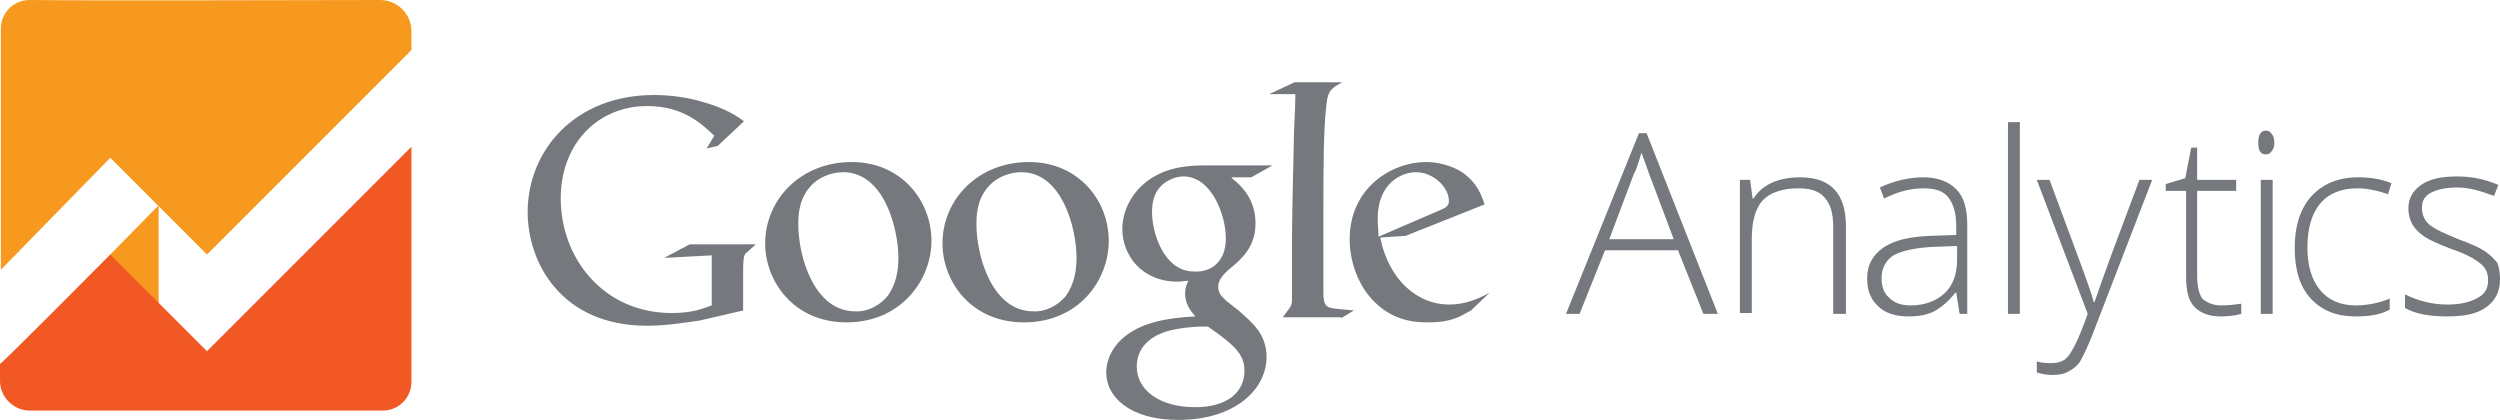
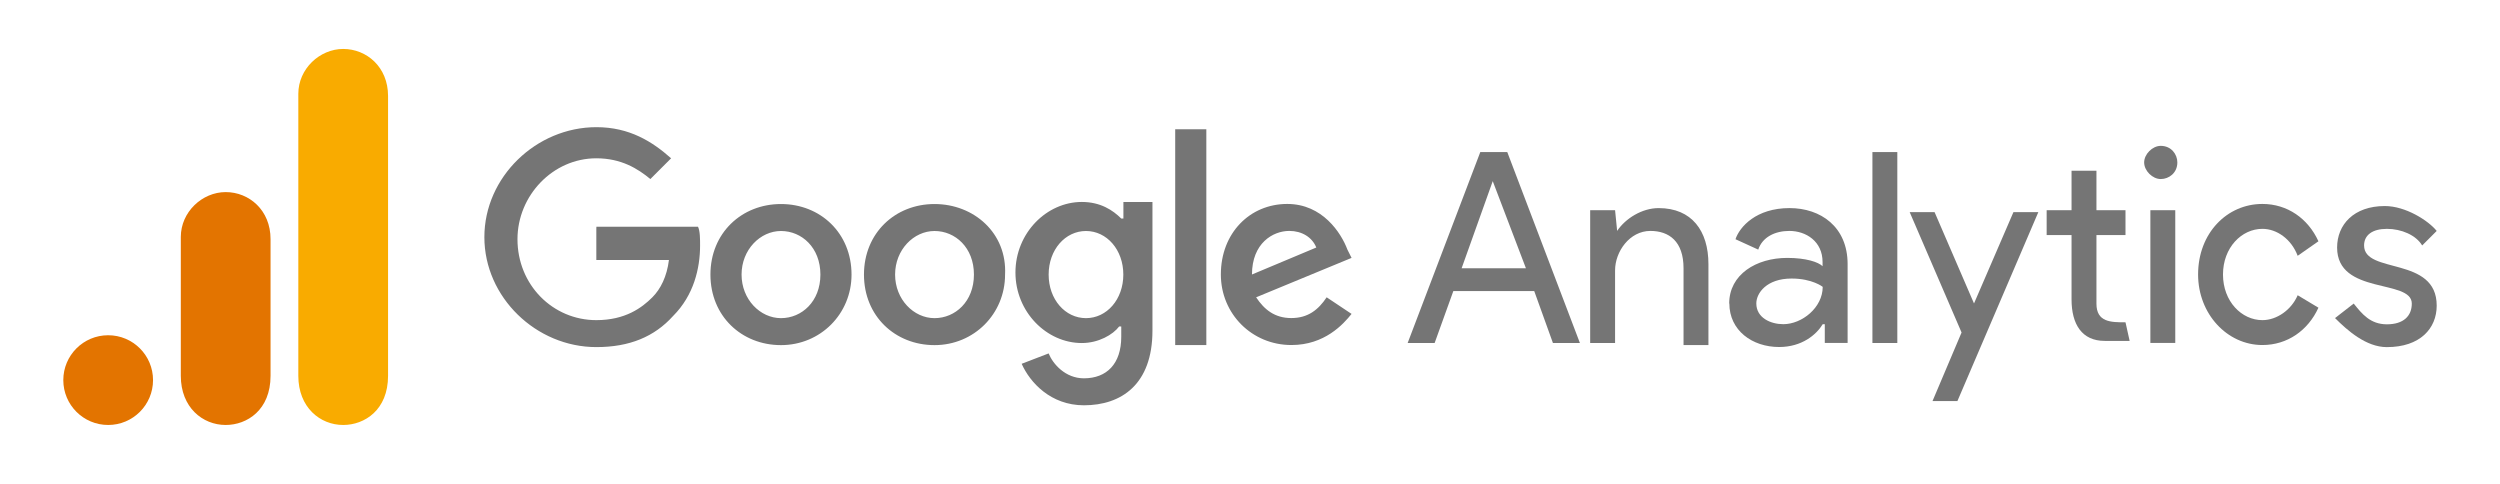
- <svg xmlns="http://www.w3.org/2000/svg" viewBox="-256.3 274.4 294.7 49.5">
-   <path fill="#75787d" d="M-82.9 311c-.4.2-.9.5-1.3.7-1.3.6-2.6.7-3.8.7-1.3 0-3.2-.1-5.2-1.5-2.8-2-4-5.4-4-8.3 0-6.1 5-9.1 9-9.1 1.4 0 2.9.4 4.1 1.1 2 1.3 2.5 3 2.8 3.9l-9.3 3.7-3 .2c1 5 4.4 7.9 8.1 7.9 2 0 3.5-.7 4.8-1.4l-2.2 2.1zm-3.7-11.8c.7-.3 1.1-.5 1.1-1.1 0-1.6-1.8-3.4-3.9-3.4-1.6 0-4.5 1.2-4.5 5.5 0 .7.1 1.4.1 2.1l7.2-3.1zm-11.6 12.7l1.5-.9c-.7-.1-1.3-.1-2-.2-1.3-.1-1.6-.4-1.6-1.9v-9.1c0-5.6 0-10.4.4-13.4.2-1.4.6-1.6 1.8-2.3h-5.6l-3 1.4h3.1c0 1.8-.2 4.3-.2 6.3-.1 4.1-.2 8.5-.2 11.5v6.4c0 .8-.2.9-1.1 2.1h6.9v.1zm-12.9-16.5c.9.7 2.8 2.3 2.8 5.3 0 2.9-1.7 4.3-3.3 5.6-.5.5-1.1 1.1-1.1 1.9 0 .9.6 1.3 1 1.7l1.4 1.1c1.7 1.5 3.3 2.8 3.3 5.5 0 3.7-3.6 7.4-10.4 7.4-5.7 0-8.5-2.7-8.5-5.6 0-1.4.7-3.4 3-4.8 2.4-1.5 5.8-1.7 7.5-1.8-.6-.7-1.2-1.5-1.2-2.7 0-.7.2-1.1.4-1.5-.4 0-.9.1-1.3.1-4.2 0-6.5-3.1-6.5-6.2 0-1.8.8-3.8 2.5-5.3 2.2-1.9 4.9-2.2 7.1-2.2h8.1l-2.5 1.4h-2.3v.1zm-2.8 17.5h-.9c-.4 0-2.5.1-4.1.6-.9.3-3.4 1.3-3.4 4.1s2.7 4.8 6.9 4.8c3.8 0 5.8-1.8 5.8-4.3 0-2-1.3-3.1-4.3-5.2zm1.1-7.5c.9-.9 1-2.2 1-2.9 0-2.8-1.7-7.3-5-7.3-1 0-2.1.5-2.8 1.3s-.9 1.9-.9 2.9c0 2.6 1.5 7 4.9 7 1.1.1 2.2-.3 2.8-1zm-22.8 7c-6.3 0-9.6-4.9-9.6-9.3 0-5.2 4.2-9.6 10.2-9.6 5.8 0 9.4 4.5 9.4 9.3 0 4.6-3.5 9.6-10 9.6zm5-3.2c.9-1.3 1.2-2.8 1.2-4.4 0-3.5-1.7-10.1-6.5-10.1-1.3 0-2.6.5-3.5 1.3-1.5 1.4-1.8 3.1-1.8 4.8 0 3.9 1.9 10.3 6.7 10.3 1.4.1 3-.7 3.9-1.9zm-25.9 3.2c-6.3 0-9.6-4.9-9.6-9.3 0-5.2 4.2-9.6 10.2-9.6 5.8 0 9.4 4.5 9.4 9.3 0 4.6-3.6 9.6-10 9.6zm4.9-3.2c.9-1.3 1.2-2.8 1.2-4.4 0-3.5-1.7-10.1-6.5-10.1-1.3 0-2.6.5-3.5 1.3-1.5 1.4-1.8 3.1-1.8 4.8 0 3.9 1.9 10.3 6.7 10.3 1.4.1 3-.7 3.9-1.9zm-17.1 1.8v-4.5c0-.4 0-1.4.1-1.8.1-.3.1-.4.4-.6l1-.9h-7.8l-3 1.6 5.6-.3v5.9c-1.1.4-2.3.9-4.7.9-8.1 0-13.1-6.5-13.1-13.5 0-6.5 4.4-10.9 10.2-10.9 4.4 0 6.6 2.3 7.9 3.5l-.9 1.5 1.3-.3 3.1-2.9c-.8-.6-2.1-1.5-4.9-2.3-1.7-.5-3.7-.8-5.7-.8-9.4 0-14.9 6.6-14.9 13.8 0 5.9 3.9 13.4 14.1 13.4 2 0 4-.3 6.1-.6l5.2-1.2z" />
-   <path fill="#f7991f" d="M-256.2 277.8v28.4l12.9-13.2 11.4 11.4 24.1-24.1v-2.2c0-2.1-1.7-3.7-3.7-3.7-9.1 0-32.5.1-41.3 0-1.9 0-3.4 1.5-3.4 3.4z" />
-   <path fill="#f7991f" d="M-237.6 298.6l-5.8 5.9 5.8 5.9z" />
-   <path fill="#f15823" d="M-256.3 317.3v2c0 1.9 1.6 3.5 3.5 3.5h41.6c1.9 0 3.4-1.5 3.4-3.4v-27.7l-24.1 24.1-11.4-11.4s-12.9 13-13 12.9z" />
-   <g>
-     <path fill="#75787d" d="M-58.5 303.9h-8.6l-3 7.5h-1.6l8.6-21.3h.9l8.4 21.3h-1.7l-3-7.5zm-8.1-1.3h7.6l-2.9-7.7c-.2-.6-.5-1.4-.9-2.5-.3.9-.5 1.8-.9 2.5l-2.9 7.7zM-40.2 311.4v-10.2c0-1.6-.3-2.7-1-3.5-.7-.8-1.7-1.1-3.1-1.1-1.9 0-3.3.5-4.2 1.4-.9 1-1.3 2.5-1.3 4.6v8.7h-1.4v-15.7h1.2l.3 2.2h.1c1-1.6 2.9-2.5 5.5-2.5 3.6 0 5.4 1.9 5.4 5.8v10.3h-1.5zM-25.3 311.4l-.4-2.5h-.1c-.8 1-1.6 1.7-2.5 2.2-.8.4-1.8.6-3 .6-1.6 0-2.8-.4-3.6-1.2-.9-.8-1.3-1.9-1.3-3.3 0-1.5.6-2.7 1.9-3.6 1.3-.9 3.1-1.3 5.6-1.4l3-.1v-1c0-1.5-.3-2.6-.9-3.4-.6-.8-1.6-1.1-3-1.1-1.5 0-3 .4-4.6 1.2l-.5-1.3c1.7-.8 3.5-1.2 5.1-1.2 1.7 0 3 .5 3.9 1.4.9.9 1.3 2.3 1.3 4.2v10.5h-.9zm-5.8-1c1.7 0 3-.5 4-1.4s1.5-2.3 1.5-4v-1.6l-2.8.1c-2.2.1-3.8.5-4.7 1-.9.6-1.4 1.5-1.4 2.7 0 1 .3 1.8.9 2.3.6.6 1.4.9 2.5.9zM-18.2 311.4h-1.4v-22.6h1.4v22.6zM-16.2 295.6h1.5l3.3 8.9c1 2.7 1.7 4.6 1.9 5.5h.1c.4-1.2 1.1-3.1 2-5.6l3.3-8.8h1.5L-9.7 314c-.6 1.5-1.1 2.5-1.4 3s-.8.9-1.4 1.2c-.5.3-1.1.4-1.9.4-.6 0-1.2-.1-1.8-.3V317c.6.2 1.2.2 1.8.2.5 0 .9-.1 1.3-.3.4-.2.7-.6 1-1.1s.7-1.3 1.1-2.3.7-1.8.8-2.1l-6-15.8zM5.5 310.4c.9 0 1.7-.1 2.4-.2v1.2c-.7.2-1.5.3-2.4.3-1.4 0-2.4-.4-3.1-1.1-.7-.7-1-1.9-1-3.5v-10.2H-1v-.8l2.3-.7.7-3.6h.7v3.8h4.6v1.3H2.7v10c0 1.2.2 2.1.6 2.7.6.5 1.3.8 2.2.8zM9.9 291.2c0-.9.3-1.4.9-1.4.3 0 .5.1.7.4.2.2.3.6.3 1s-.1.8-.3 1c-.2.3-.4.4-.7.4-.6 0-.9-.4-.9-1.4zm1.7 20.2h-1.4v-15.8h1.4v15.8zM21.4 311.7c-2.3 0-4-.7-5.3-2.1s-1.9-3.4-1.9-6 .7-4.7 2-6.1 3.1-2.2 5.5-2.2c1.4 0 2.7.2 3.9.7l-.4 1.3c-1.4-.5-2.6-.7-3.6-.7-1.9 0-3.4.6-4.4 1.8-1 1.2-1.5 2.9-1.5 5.2 0 2.1.5 3.8 1.5 5 1 1.2 2.4 1.8 4.2 1.8 1.4 0 2.8-.3 4-.8v1.3c-1.1.6-2.4.8-4 .8zM38.4 307.3c0 1.4-.5 2.5-1.6 3.3-1.1.8-2.6 1.1-4.6 1.1-2.1 0-3.8-.3-5-1v-1.6c1.6.8 3.3 1.2 5 1.2 1.6 0 2.7-.3 3.6-.8s1.2-1.2 1.2-2.1c0-.8-.3-1.5-1-2-.6-.5-1.7-1.1-3.2-1.6-1.6-.6-2.7-1.1-3.3-1.5-.6-.4-1.1-.9-1.4-1.4s-.5-1.2-.5-1.9c0-1.2.5-2.1 1.5-2.8 1-.7 2.4-1 4.2-1 1.7 0 3.3.3 4.9 1l-.5 1.3c-1.6-.6-3-1-4.3-1s-2.3.2-3.1.6c-.8.4-1.1 1-1.1 1.8s.3 1.5.9 2 1.7 1 3.4 1.7c1.4.5 2.5 1 3.1 1.4s1.1.9 1.5 1.4c.2.6.3 1.2.3 1.9z" />
+ <svg xmlns="http://www.w3.org/2000/svg" viewBox="26 -29 310 60" width="310" height="60">
+   <linearGradient gradientUnits="userSpaceOnUse" x1="173.867" y1="53.705" x2="216.749" y2="53.705">
+     <stop offset="0" stop-color="#e96f0b" />
+     <stop offset="1" stop-color="#f37901" />
+   </linearGradient>
+   <g fill="#757575">
+     <path d="M211.1-6.54l4.116 10.806h-7.976L211.1-6.54zm-1.544-3.602l-9.005 23.67h3.345l2.316-6.432h10.034l2.316 6.432h3.345l-9.005-23.67h-3.345zm48.624 23.67h3.087v-23.67h-3.087v23.67zM226.525-.366c1.03-1.544 3.087-2.83 5.146-2.83 4.116 0 6.175 2.83 6.175 6.947v10.034h-3.087v-9.52c0-3.345-1.8-4.63-4.116-4.63-2.573 0-4.374 2.573-4.374 4.888v9.005h-3.087V-2.938h3.087l.257 2.573zM240.42 8.64c0-3.602 3.345-5.66 7.204-5.66 2.316 0 3.86.515 4.374 1.03v-.515c0-2.573-2.058-3.86-4.116-3.86-1.8 0-3.345.772-3.86 2.316L241.2.663c.515-1.544 2.573-3.86 6.7-3.86 3.86 0 7.204 2.316 7.204 6.947v9.777h-2.83V11.2h-.257c-.772 1.286-2.573 2.83-5.403 2.83-3.345 0-6.175-2.058-6.175-5.403m11.578-2.058s-1.286-1.03-3.86-1.03c-3.087 0-4.374 1.8-4.374 3.087 0 1.8 1.8 2.573 3.345 2.573 2.316 0 4.888-2.058 4.888-4.63" />
+     <path d="M265.632 20.73l3.602-8.5-6.432-14.922h3.087l4.888 11.32 4.888-11.32h3.087L268.72 20.73h-3.087zm45.28-18.008c-.773-2.06-2.573-3.345-4.373-3.345-2.573 0-4.888 2.316-4.888 5.66s2.316 5.66 4.888 5.66c1.8 0 3.602-1.286 4.374-3.087l2.573 1.544c-1.286 2.83-3.86 4.63-6.947 4.63-4.374 0-7.976-3.86-7.976-8.747 0-5.146 3.602-8.748 7.976-8.748 3.087 0 5.66 1.8 6.947 4.63l-2.573 1.8z" fill-rule="evenodd" />
+     <path d="M321.976 14.042c4.116 0 6.175-2.316 6.175-5.146 0-6.175-9.005-3.86-9.005-7.46 0-1.286 1.03-2.058 2.83-2.058s3.602.772 4.374 2.058l1.8-1.8c-1.03-1.286-3.86-3.087-6.432-3.087-3.86 0-5.917 2.316-5.917 5.146 0 5.917 9.262 3.86 9.262 6.947 0 1.544-1.03 2.573-3.087 2.573s-3.087-1.286-4.116-2.573l-2.316 1.8c1.544 1.544 3.86 3.602 6.432 3.602zm-29.33-.515h3.087V-2.938h-3.087v16.466z" />
+     <path d="M293.933-10.914c1.286 0 2.058 1.03 2.058 2.058 0 1.286-1.03 2.058-2.058 2.058s-2.058-1.03-2.058-2.058 1.03-2.058 2.058-2.058zm-4.373 21.87l.515 2.316h-3.087c-2.83 0-4.116-2.058-4.116-5.146V.15h-3.087v-3.087h3.087v-4.888h3.087v4.888h3.602V.15h-3.602v8.5c0 2.316 1.8 2.316 3.602 2.316z" fill-rule="evenodd" />
+     <path d="M99.944-.623v3.86h9.005c-.257 2.058-1.03 3.602-2.058 4.63-1.286 1.286-3.345 2.83-6.947 2.83-5.403 0-9.777-4.374-9.777-10.034 0-5.403 4.374-10.034 9.777-10.034 3.087 0 5.146 1.286 6.7 2.573l2.573-2.573c-2.316-2.058-5.146-3.86-9.262-3.86-7.46 0-13.893 6.175-13.893 13.636S92.484 14.04 99.945 14.04c4.116 0 7.204-1.286 9.52-3.86 2.573-2.573 3.345-5.917 3.345-8.748 0-.772 0-1.8-.257-2.316h-12.6zM122.842-3.7c-4.888 0-8.748 3.602-8.748 8.748s3.86 8.747 8.748 8.747 8.748-3.86 8.748-8.747c0-5.146-3.86-8.748-8.748-8.748zm0 14.15c-2.573 0-4.888-2.316-4.888-5.403s2.316-5.403 4.888-5.403 4.888 2.058 4.888 5.403-2.316 5.403-4.888 5.403zM165.036-1.9c-1.03-1.03-2.573-2.058-4.888-2.058-4.374 0-8.233 3.86-8.233 8.748s3.86 8.747 8.233 8.747c2.058 0 3.86-1.03 4.63-2.058h.257v1.286c0 3.345-1.8 5.146-4.63 5.146-2.316 0-3.86-1.8-4.374-3.087l-3.345 1.286c1.03 2.316 3.602 5.146 7.718 5.146 4.63 0 8.5-2.573 8.5-9.262v-15.95h-3.602v2.058zm-4.374 12.35c-2.573 0-4.63-2.316-4.63-5.403s2.058-5.403 4.63-5.403 4.63 2.316 4.63 5.403-2.058 5.403-4.63 5.403zM141.88-3.7c-4.888 0-8.748 3.602-8.748 8.748s3.86 8.747 8.748 8.747 8.748-3.86 8.748-8.747c.257-5.146-3.86-8.748-8.748-8.748zm0 14.15c-2.573 0-4.888-2.316-4.888-5.403s2.316-5.403 4.888-5.403 4.888 2.058 4.888 5.403-2.316 5.403-4.888 5.403zm29.845-23.422h3.86v26.757h-3.86v-26.757zm14.408 23.412c-2.058 0-3.345-1.03-4.374-2.573l11.835-4.888-.515-1.03c-.772-2.058-3.087-5.66-7.46-5.66-4.63 0-8.233 3.602-8.233 8.748 0 4.888 3.86 8.747 8.748 8.747 4.116 0 6.432-2.573 7.46-3.86l-3.087-2.058c-1.03 1.544-2.316 2.573-4.374 2.573zm-.257-10.806c1.544 0 2.83.772 3.345 2.058l-7.976 3.345c0-3.86 2.573-5.403 4.63-5.403z" />
+   </g>
+   <g transform="matrix(.264928 0 0 .264927 28.55106 -25.04968)">
+     <path d="M130 29v132c0 14.77 10.2 23 21 23 10 0 21-7 21-23V30c0-13.54-10-22-21-22s-21 9.33-21 21z" fill="#f9ab00" />
+     <g fill="#e37400">
+       <path d="M75 96v65c0 14.77 10.2 23 21 23 10 0 21-7 21-23V97c0-13.54-10-22-21-22s-21 9.33-21 21z" />
+       <circle r="21" cy="163" cx="41" />
+     </g>
  </g>
</svg>
